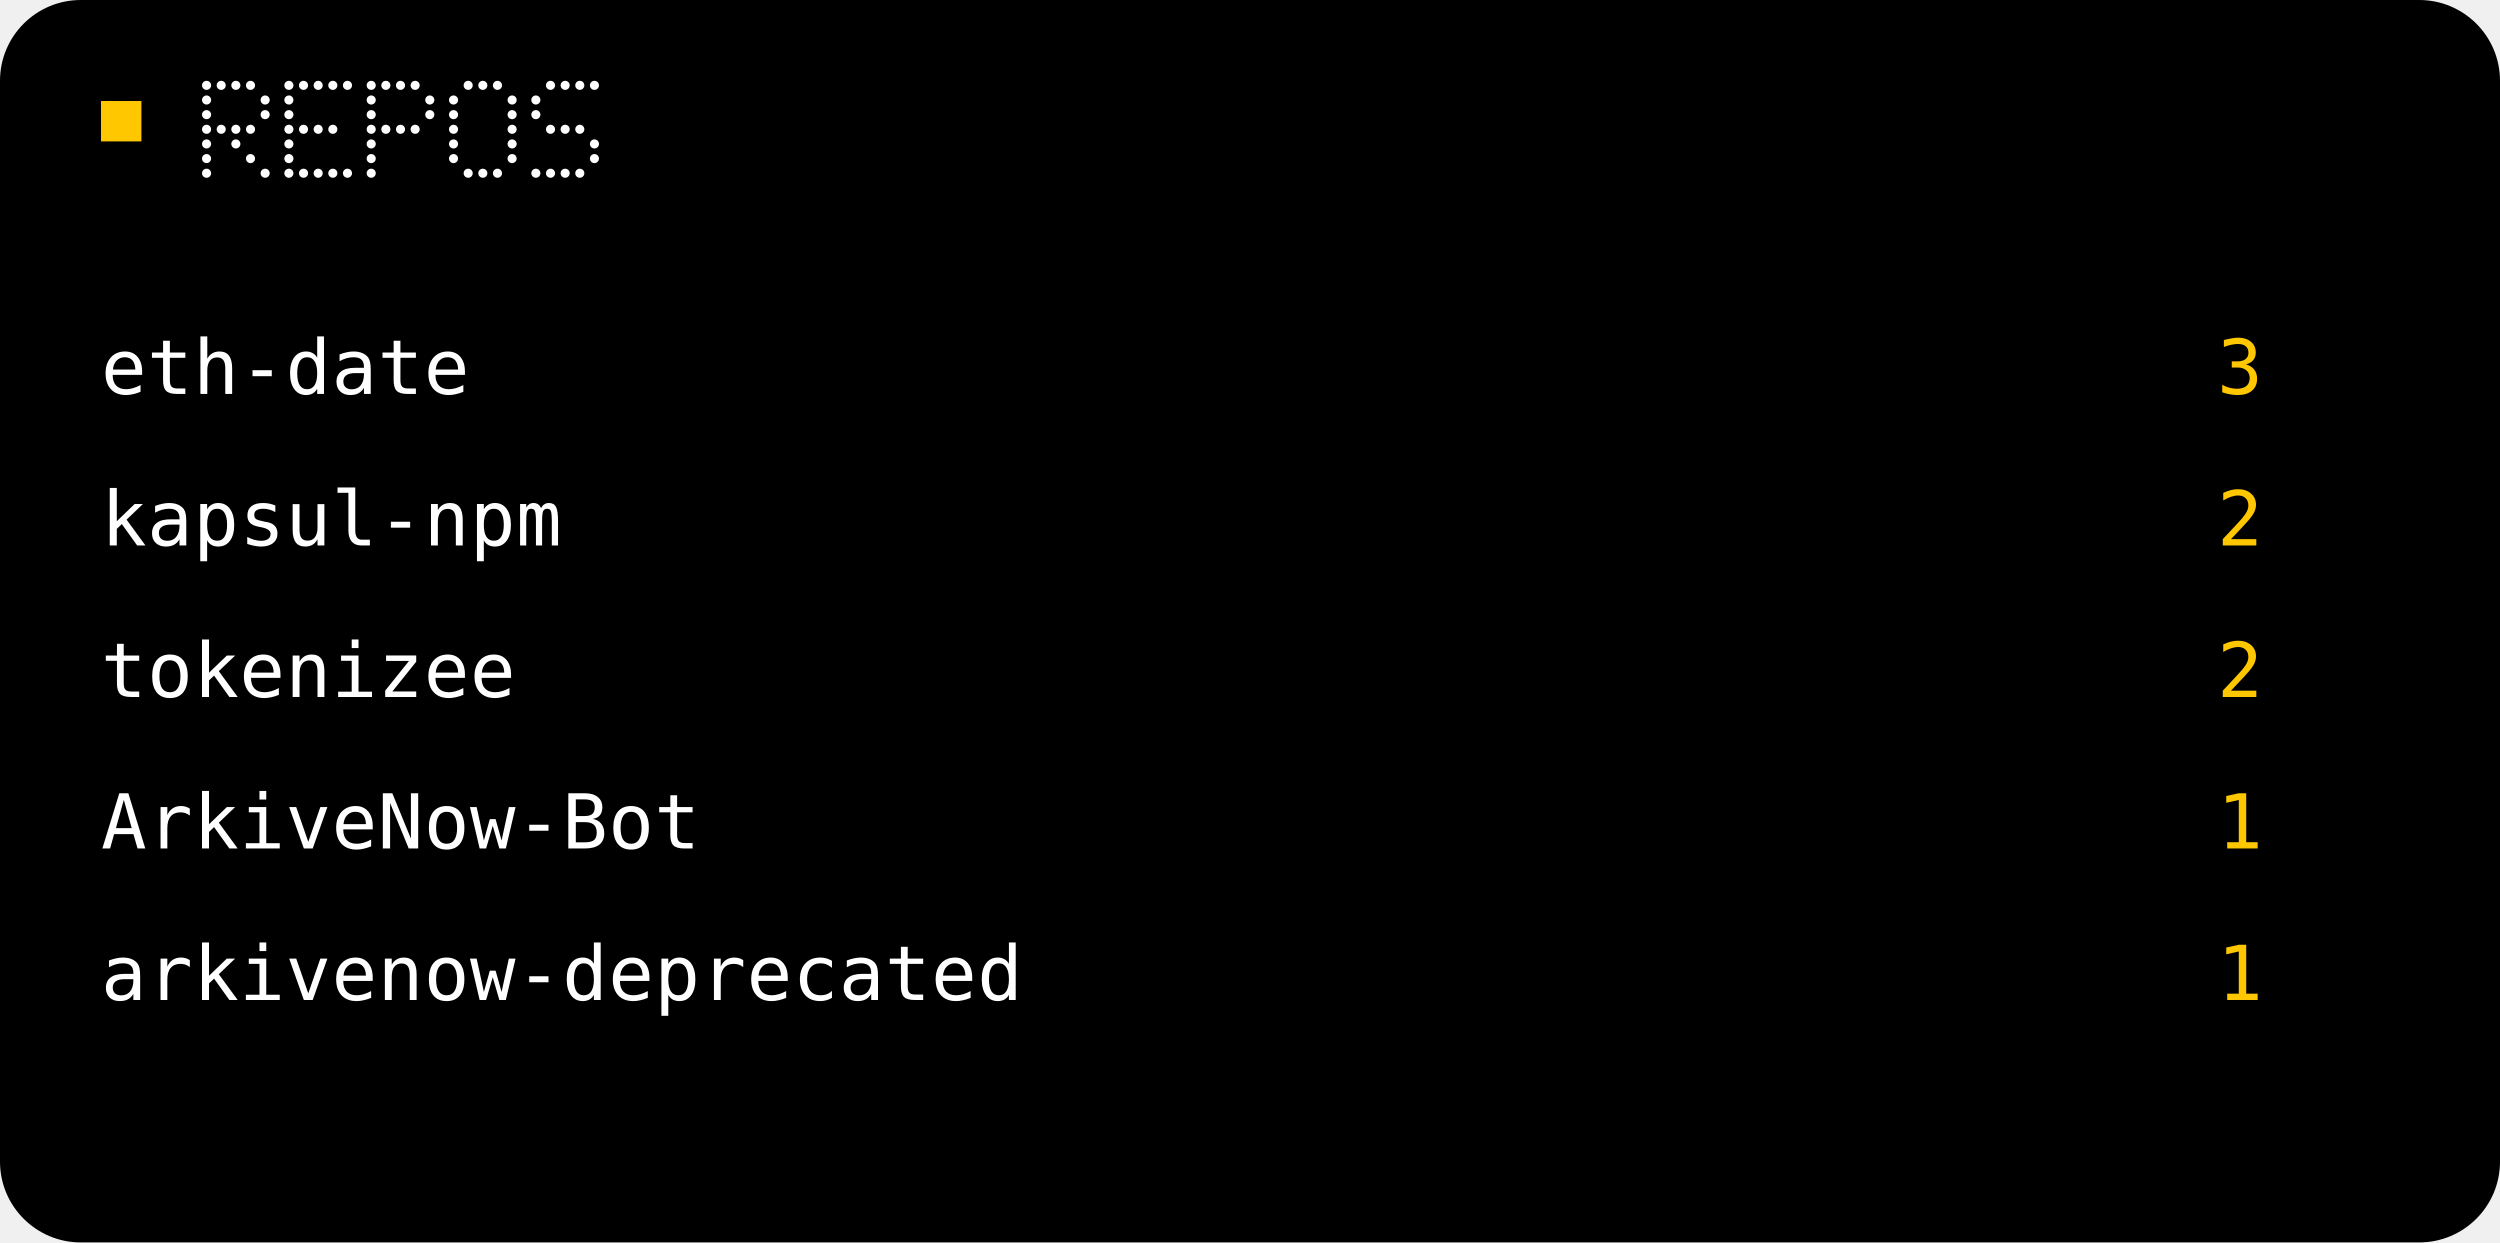
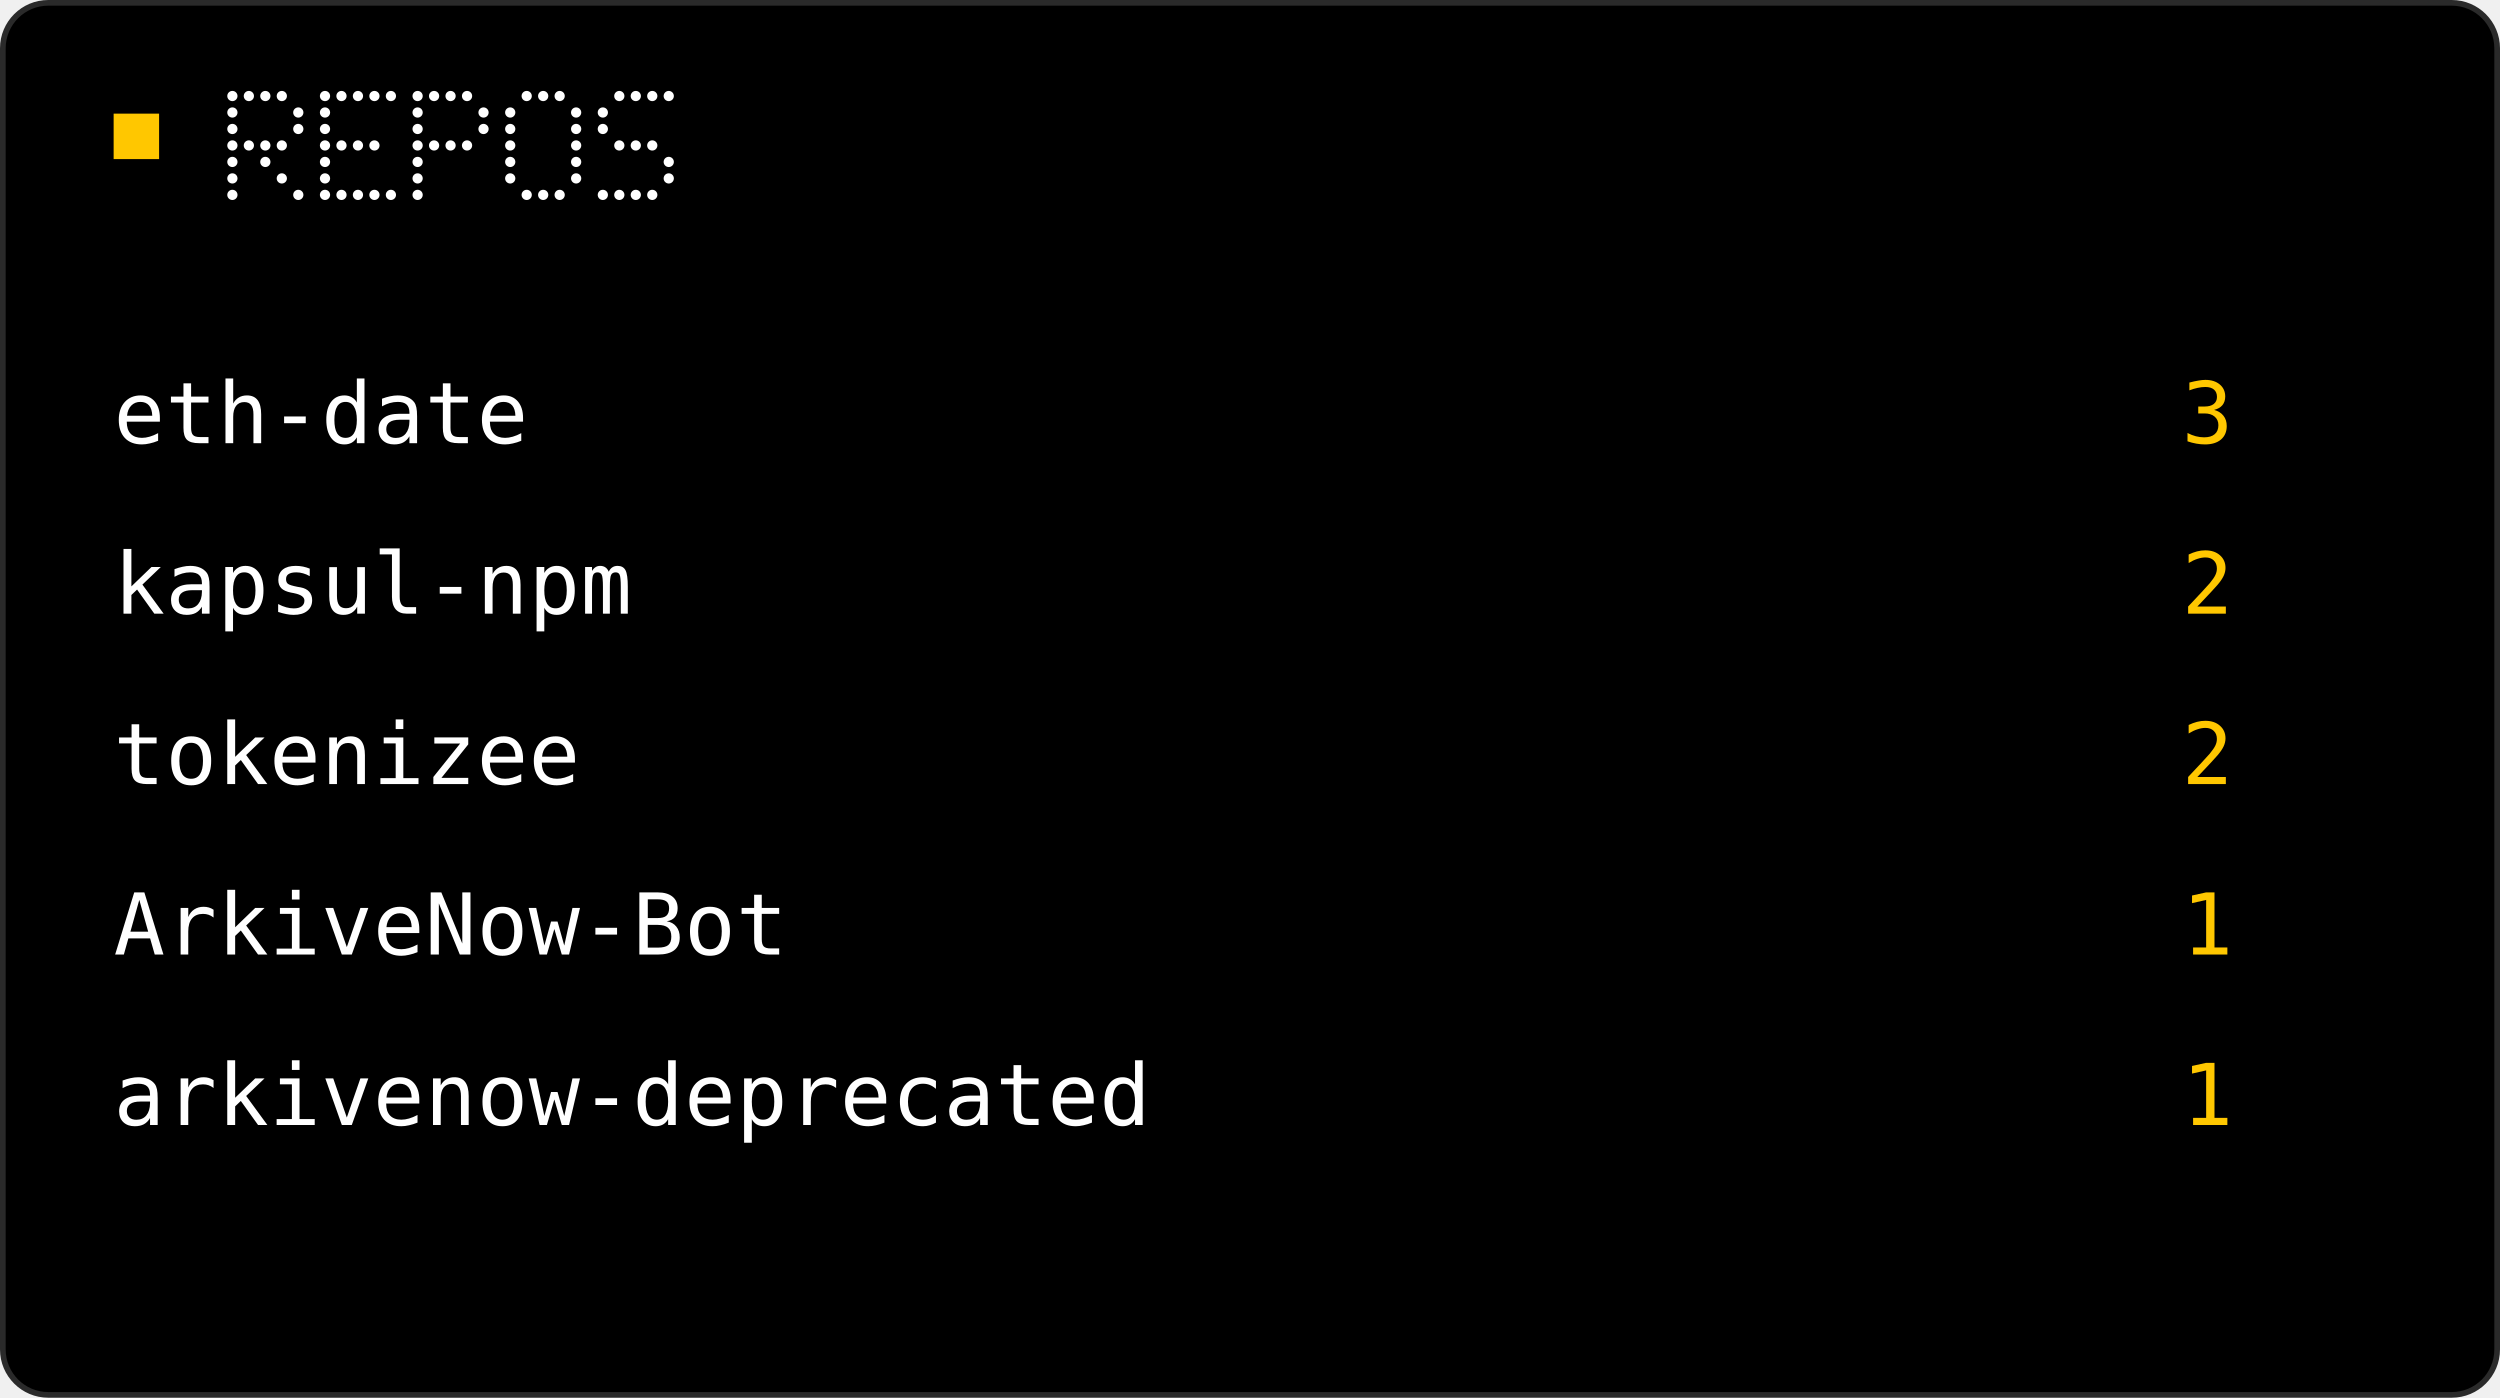
- <svg xmlns="http://www.w3.org/2000/svg" width="495" height="246" viewBox="0 0 495 246" role="img">
-   <rect width="495" height="246" rx="16" fill="#000000" />
+ <svg xmlns="http://www.w3.org/2000/svg" width="440" height="246" viewBox="0 0 440 246" role="img">
+   <rect x="0.5" y="0.5" width="439" height="245" rx="8" fill="#000000" stroke="#2A2A2A" />
  <rect x="20" y="20" width="8" height="8" fill="#FFC700" />
  <circle cx="40.9" cy="16.9" r="0.90" fill="#FFFFFF" />
  <circle cx="43.8" cy="16.9" r="0.90" fill="#FFFFFF" />
  <circle cx="46.7" cy="16.9" r="0.90" fill="#FFFFFF" />
  <circle cx="49.6" cy="16.9" r="0.90" fill="#FFFFFF" />
  <circle cx="40.9" cy="19.8" r="0.90" fill="#FFFFFF" />
  <circle cx="52.5" cy="19.8" r="0.90" fill="#FFFFFF" />
  <circle cx="40.9" cy="22.7" r="0.90" fill="#FFFFFF" />
  <circle cx="52.5" cy="22.7" r="0.90" fill="#FFFFFF" />
  <circle cx="40.9" cy="25.6" r="0.90" fill="#FFFFFF" />
  <circle cx="43.8" cy="25.6" r="0.90" fill="#FFFFFF" />
  <circle cx="46.7" cy="25.6" r="0.90" fill="#FFFFFF" />
  <circle cx="49.6" cy="25.6" r="0.90" fill="#FFFFFF" />
  <circle cx="40.9" cy="28.5" r="0.90" fill="#FFFFFF" />
  <circle cx="46.7" cy="28.5" r="0.90" fill="#FFFFFF" />
  <circle cx="40.9" cy="31.4" r="0.90" fill="#FFFFFF" />
  <circle cx="49.6" cy="31.4" r="0.90" fill="#FFFFFF" />
  <circle cx="40.9" cy="34.3" r="0.90" fill="#FFFFFF" />
  <circle cx="52.5" cy="34.3" r="0.90" fill="#FFFFFF" />
  <circle cx="57.2" cy="16.9" r="0.90" fill="#FFFFFF" />
  <circle cx="60.1" cy="16.9" r="0.90" fill="#FFFFFF" />
  <circle cx="63.0" cy="16.9" r="0.90" fill="#FFFFFF" />
  <circle cx="65.9" cy="16.9" r="0.90" fill="#FFFFFF" />
  <circle cx="68.8" cy="16.9" r="0.90" fill="#FFFFFF" />
  <circle cx="57.2" cy="19.8" r="0.90" fill="#FFFFFF" />
  <circle cx="57.2" cy="22.7" r="0.90" fill="#FFFFFF" />
  <circle cx="57.2" cy="25.6" r="0.90" fill="#FFFFFF" />
  <circle cx="60.1" cy="25.6" r="0.90" fill="#FFFFFF" />
  <circle cx="63.0" cy="25.6" r="0.90" fill="#FFFFFF" />
  <circle cx="65.9" cy="25.6" r="0.90" fill="#FFFFFF" />
  <circle cx="57.2" cy="28.5" r="0.90" fill="#FFFFFF" />
  <circle cx="57.2" cy="31.4" r="0.90" fill="#FFFFFF" />
  <circle cx="57.2" cy="34.3" r="0.90" fill="#FFFFFF" />
  <circle cx="60.1" cy="34.3" r="0.90" fill="#FFFFFF" />
  <circle cx="63.0" cy="34.3" r="0.90" fill="#FFFFFF" />
  <circle cx="65.9" cy="34.3" r="0.90" fill="#FFFFFF" />
  <circle cx="68.8" cy="34.3" r="0.90" fill="#FFFFFF" />
  <circle cx="73.5" cy="16.9" r="0.90" fill="#FFFFFF" />
  <circle cx="76.4" cy="16.9" r="0.90" fill="#FFFFFF" />
  <circle cx="79.3" cy="16.9" r="0.90" fill="#FFFFFF" />
  <circle cx="82.2" cy="16.9" r="0.90" fill="#FFFFFF" />
  <circle cx="73.5" cy="19.8" r="0.90" fill="#FFFFFF" />
  <circle cx="85.1" cy="19.8" r="0.90" fill="#FFFFFF" />
  <circle cx="73.5" cy="22.7" r="0.90" fill="#FFFFFF" />
  <circle cx="85.1" cy="22.7" r="0.90" fill="#FFFFFF" />
  <circle cx="73.5" cy="25.6" r="0.90" fill="#FFFFFF" />
  <circle cx="76.4" cy="25.6" r="0.90" fill="#FFFFFF" />
  <circle cx="79.3" cy="25.6" r="0.90" fill="#FFFFFF" />
  <circle cx="82.2" cy="25.6" r="0.90" fill="#FFFFFF" />
  <circle cx="73.5" cy="28.5" r="0.90" fill="#FFFFFF" />
  <circle cx="73.5" cy="31.4" r="0.90" fill="#FFFFFF" />
  <circle cx="73.5" cy="34.3" r="0.90" fill="#FFFFFF" />
  <circle cx="92.7" cy="16.9" r="0.90" fill="#FFFFFF" />
  <circle cx="95.6" cy="16.9" r="0.90" fill="#FFFFFF" />
  <circle cx="98.5" cy="16.9" r="0.90" fill="#FFFFFF" />
  <circle cx="89.8" cy="19.8" r="0.90" fill="#FFFFFF" />
  <circle cx="101.4" cy="19.8" r="0.90" fill="#FFFFFF" />
  <circle cx="89.8" cy="22.7" r="0.90" fill="#FFFFFF" />
  <circle cx="101.4" cy="22.7" r="0.90" fill="#FFFFFF" />
  <circle cx="89.8" cy="25.6" r="0.90" fill="#FFFFFF" />
  <circle cx="101.4" cy="25.6" r="0.90" fill="#FFFFFF" />
  <circle cx="89.8" cy="28.5" r="0.90" fill="#FFFFFF" />
  <circle cx="101.4" cy="28.5" r="0.90" fill="#FFFFFF" />
  <circle cx="89.8" cy="31.4" r="0.90" fill="#FFFFFF" />
  <circle cx="101.4" cy="31.4" r="0.90" fill="#FFFFFF" />
  <circle cx="92.7" cy="34.3" r="0.90" fill="#FFFFFF" />
  <circle cx="95.6" cy="34.3" r="0.90" fill="#FFFFFF" />
  <circle cx="98.5" cy="34.3" r="0.90" fill="#FFFFFF" />
  <circle cx="109.0" cy="16.9" r="0.90" fill="#FFFFFF" />
  <circle cx="111.9" cy="16.9" r="0.90" fill="#FFFFFF" />
  <circle cx="114.8" cy="16.9" r="0.90" fill="#FFFFFF" />
  <circle cx="117.7" cy="16.9" r="0.90" fill="#FFFFFF" />
  <circle cx="106.1" cy="19.8" r="0.90" fill="#FFFFFF" />
  <circle cx="106.1" cy="22.7" r="0.90" fill="#FFFFFF" />
  <circle cx="109.0" cy="25.6" r="0.90" fill="#FFFFFF" />
  <circle cx="111.9" cy="25.6" r="0.90" fill="#FFFFFF" />
  <circle cx="114.8" cy="25.6" r="0.90" fill="#FFFFFF" />
  <circle cx="117.7" cy="28.5" r="0.90" fill="#FFFFFF" />
  <circle cx="117.7" cy="31.4" r="0.90" fill="#FFFFFF" />
  <circle cx="106.1" cy="34.3" r="0.90" fill="#FFFFFF" />
  <circle cx="109.0" cy="34.3" r="0.90" fill="#FFFFFF" />
  <circle cx="111.9" cy="34.3" r="0.90" fill="#FFFFFF" />
  <circle cx="114.8" cy="34.3" r="0.90" fill="#FFFFFF" />
  <text x="20" y="78" fill="#FFFFFF" font-family="ui-monospace, Geist Mono, monospace" font-size="15" letter-spacing="0.1" dominant-baseline="auto">eth-date</text>
-   <text x="439" y="78" fill="#FFC700" font-family="ui-monospace, Geist Mono, monospace" font-size="15" letter-spacing="0.2" dominant-baseline="auto">3</text>
+   <text x="384" y="78" fill="#FFC700" font-family="ui-monospace, Geist Mono, monospace" font-size="15" letter-spacing="0.2" dominant-baseline="auto">3</text>
  <text x="20" y="108" fill="#FFFFFF" font-family="ui-monospace, Geist Mono, monospace" font-size="15" letter-spacing="0.1" dominant-baseline="auto">kapsul-npm</text>
-   <text x="439" y="108" fill="#FFC700" font-family="ui-monospace, Geist Mono, monospace" font-size="15" letter-spacing="0.2" dominant-baseline="auto">2</text>
+   <text x="384" y="108" fill="#FFC700" font-family="ui-monospace, Geist Mono, monospace" font-size="15" letter-spacing="0.2" dominant-baseline="auto">2</text>
  <text x="20" y="138" fill="#FFFFFF" font-family="ui-monospace, Geist Mono, monospace" font-size="15" letter-spacing="0.1" dominant-baseline="auto">tokenizee</text>
-   <text x="439" y="138" fill="#FFC700" font-family="ui-monospace, Geist Mono, monospace" font-size="15" letter-spacing="0.2" dominant-baseline="auto">2</text>
+   <text x="384" y="138" fill="#FFC700" font-family="ui-monospace, Geist Mono, monospace" font-size="15" letter-spacing="0.2" dominant-baseline="auto">2</text>
  <text x="20" y="168" fill="#FFFFFF" font-family="ui-monospace, Geist Mono, monospace" font-size="15" letter-spacing="0.1" dominant-baseline="auto">ArkiveNow-Bot</text>
-   <text x="439" y="168" fill="#FFC700" font-family="ui-monospace, Geist Mono, monospace" font-size="15" letter-spacing="0.2" dominant-baseline="auto">1</text>
+   <text x="384" y="168" fill="#FFC700" font-family="ui-monospace, Geist Mono, monospace" font-size="15" letter-spacing="0.2" dominant-baseline="auto">1</text>
  <text x="20" y="198" fill="#FFFFFF" font-family="ui-monospace, Geist Mono, monospace" font-size="15" letter-spacing="0.1" dominant-baseline="auto">arkivenow-deprecated</text>
-   <text x="439" y="198" fill="#FFC700" font-family="ui-monospace, Geist Mono, monospace" font-size="15" letter-spacing="0.2" dominant-baseline="auto">1</text>
+   <text x="384" y="198" fill="#FFC700" font-family="ui-monospace, Geist Mono, monospace" font-size="15" letter-spacing="0.2" dominant-baseline="auto">1</text>
</svg>
